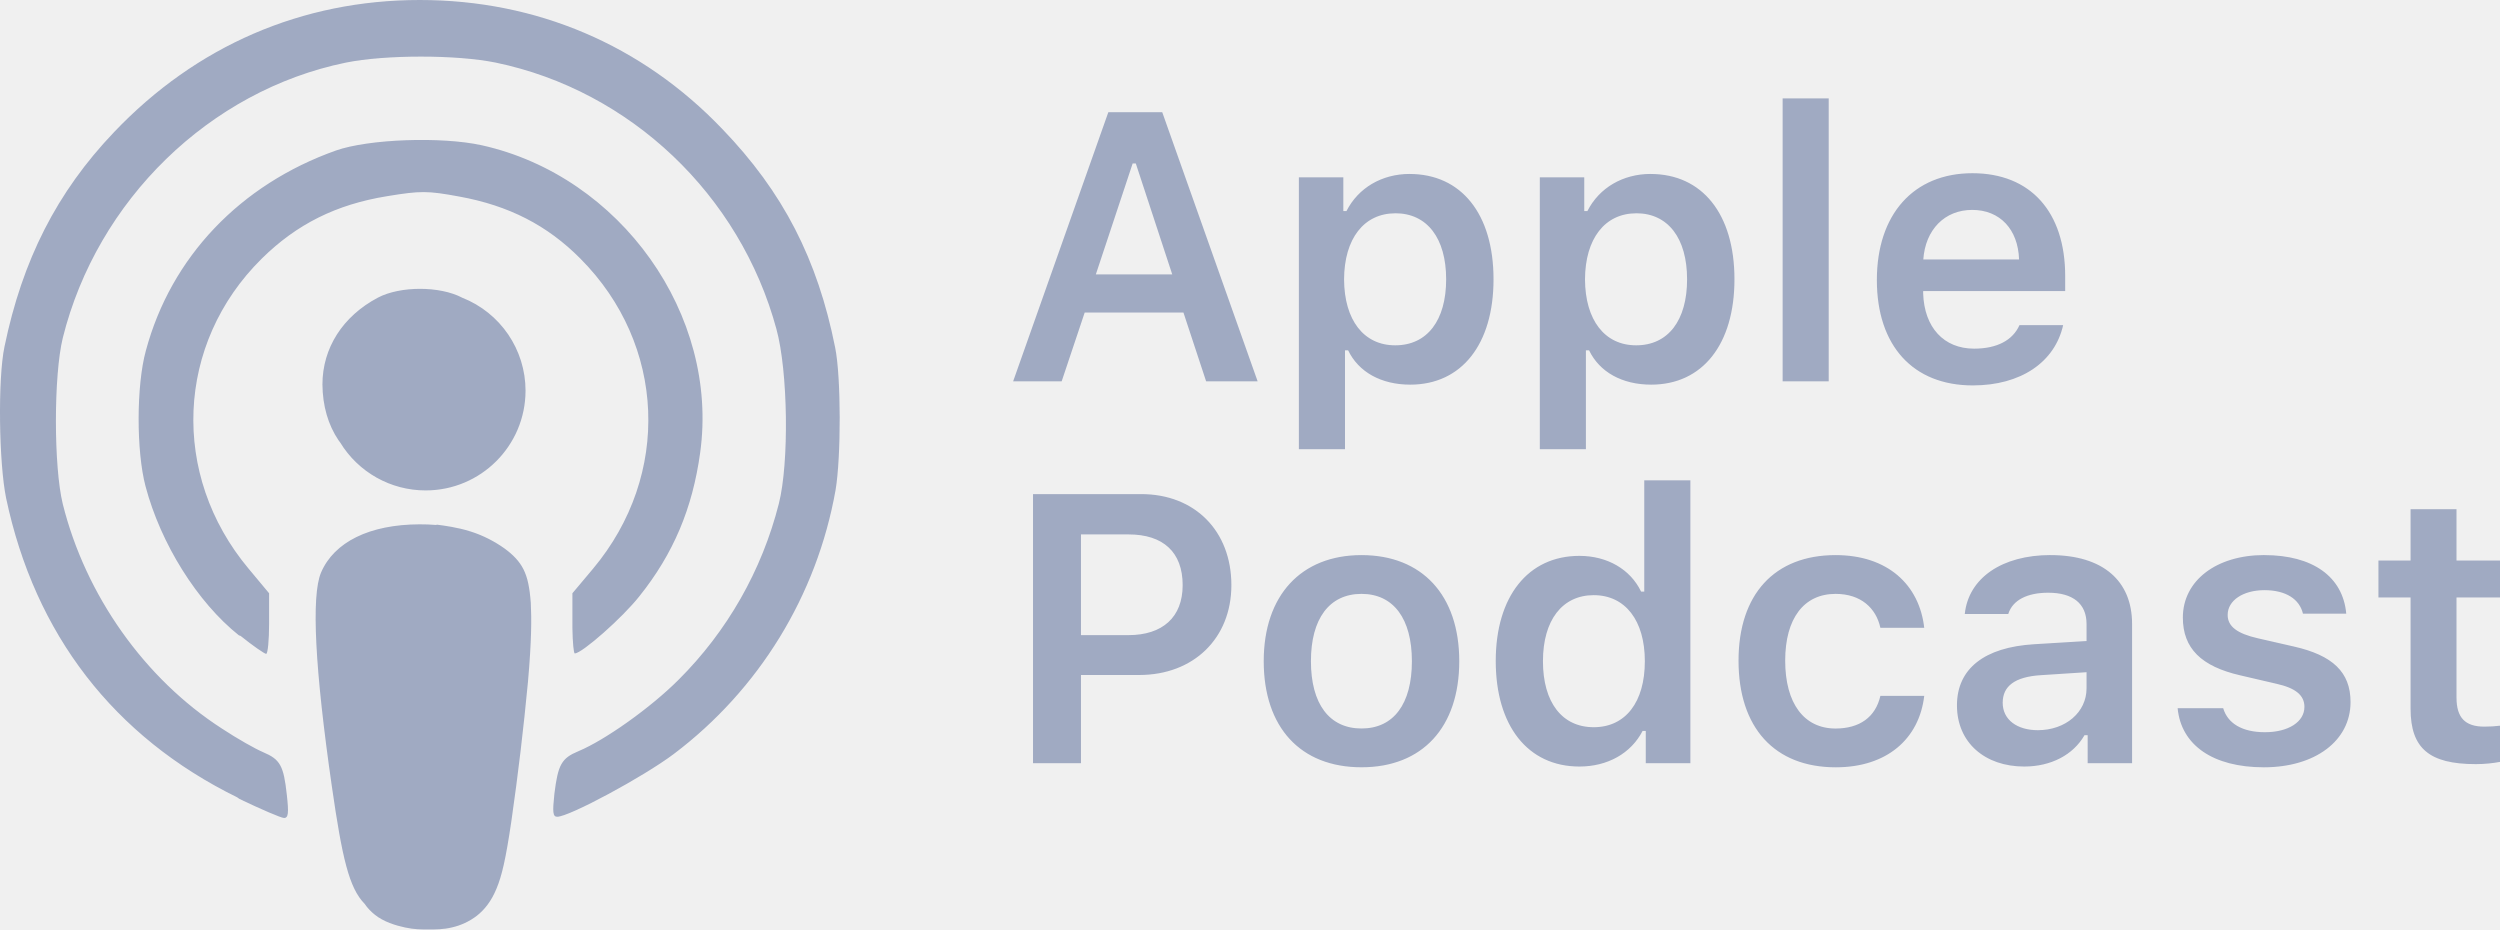
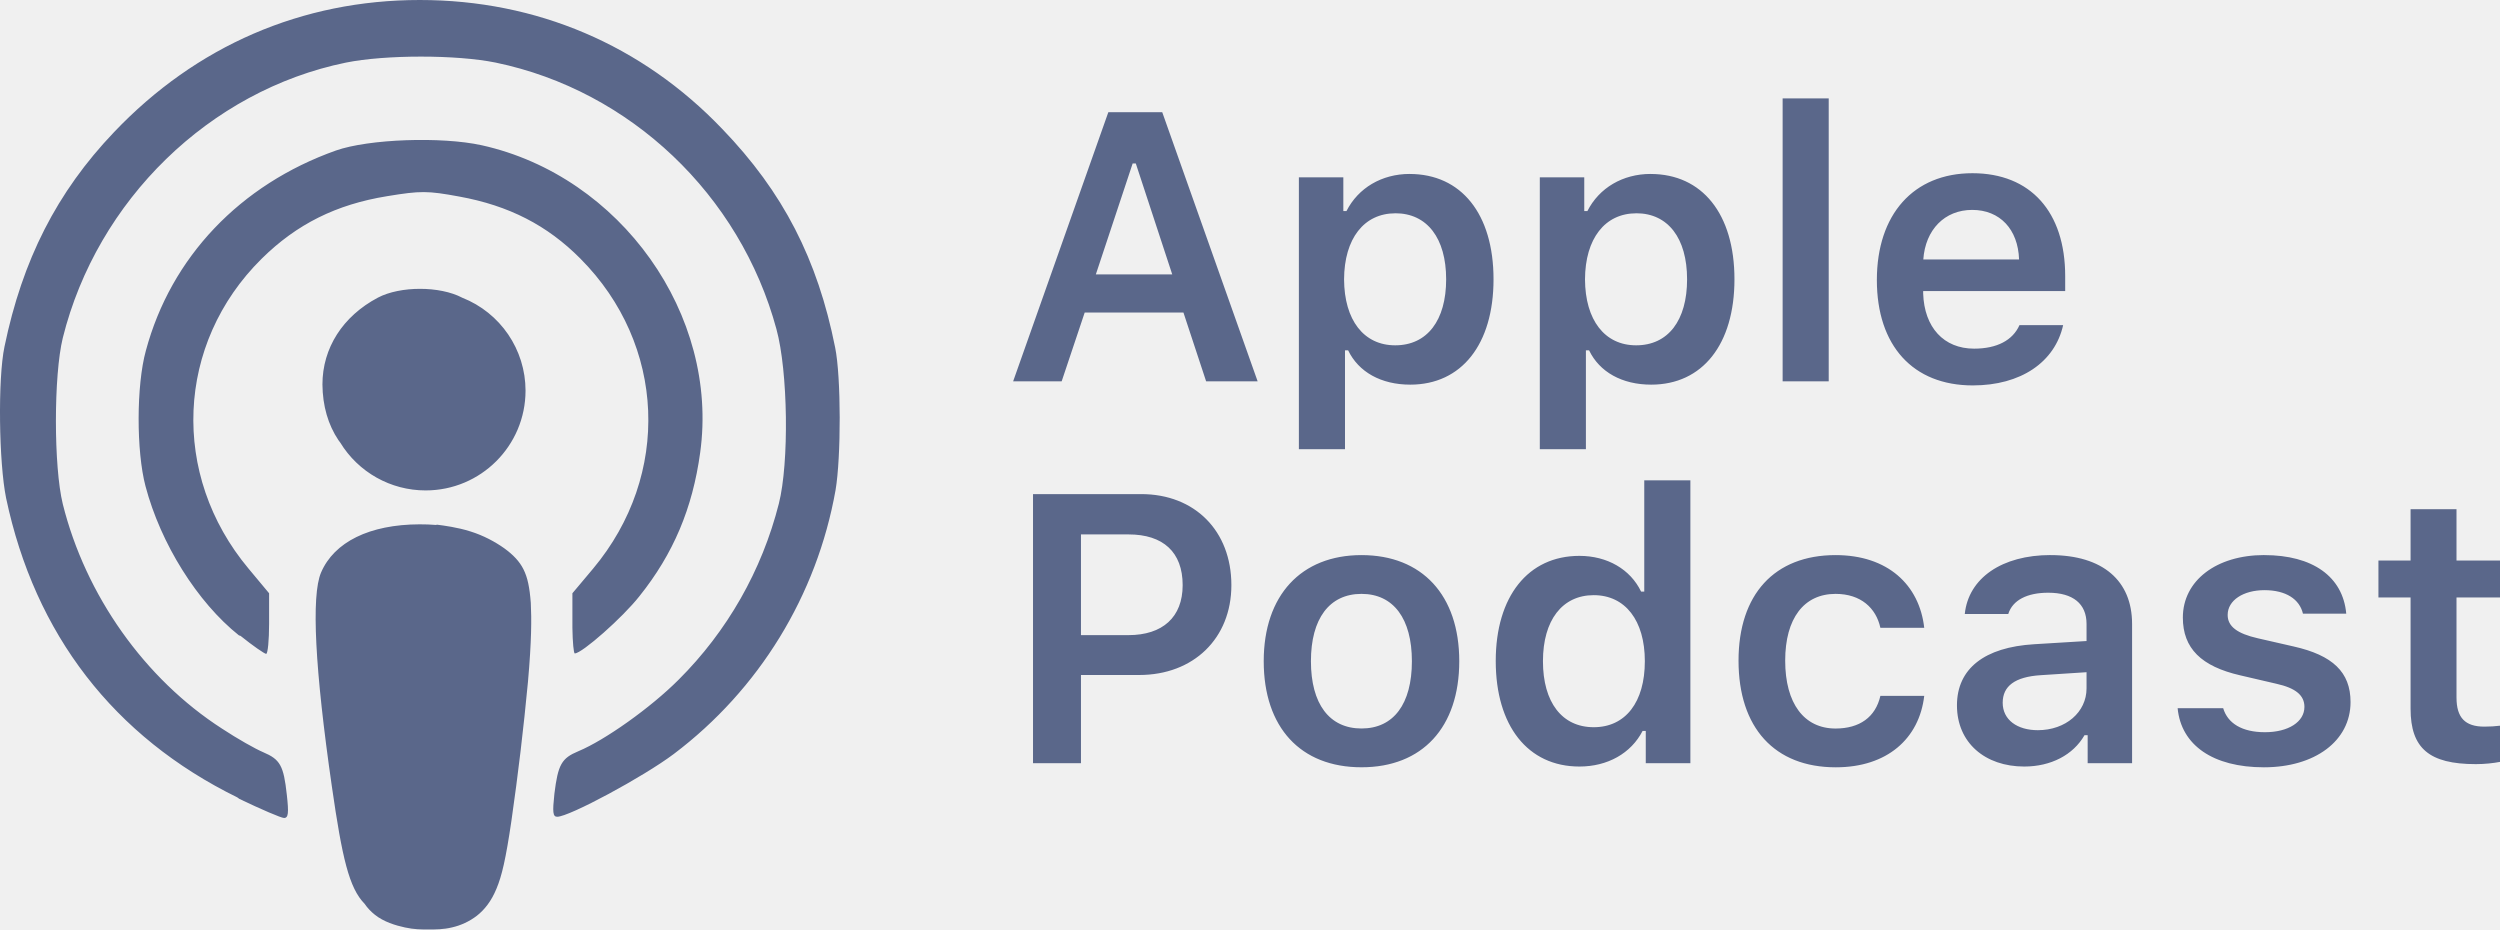
<svg xmlns="http://www.w3.org/2000/svg" width="78" height="29">
-   <defs>
-     <filter id="a">
-       <feColorMatrix in="SourceGraphic" values="0 0 0 0 0.353 0 0 0 0 0.4 0 0 0 0 0.541 0 0 0 1 0" />
-     </filter>
-   </defs>
-   <g transform="translate(-136)" filter="url(#a)" fill="none" fill-rule="evenodd">
-     <path d="M149.085 16.359c.181-.001.357.006.526.02l.017-.01c.218.028.65.084 1.05.212.403.125.768.322 1.053.524.276.2.478.408.603.661.126.253.19.554.227 1.046.025.494.025 1.178-.088 2.455a88.802 88.802 0 01-.516 4.338c-.176 1.203-.302 1.729-.465 2.117-.164.401-.378.664-.617.852a2.01 2.01 0 01-.78.363c-.264.063-.503.063-.73.063-.226 0-.44 0-.73-.063-.289-.062-.666-.175-.943-.4a1.534 1.534 0 01-.316-.338c-.485-.494-.699-1.424-1.02-3.649-.532-3.683-.648-5.962-.34-6.685.409-.957 1.517-1.5 3.069-1.506zM149.098 0c3.639 0 6.928 1.4 9.433 4.02 1.906 1.977 2.977 4.069 3.526 6.824.187.918.187 3.419.012 4.45a13.21 13.21 0 01-5.046 8.23c-.947.713-3.265 1.959-3.638 1.959-.137 0-.15-.142-.088-.715.113-.92.225-1.111.748-1.33.835-.348 2.255-1.357 3.127-2.23a11.87 11.87 0 003.128-5.494c.324-1.28.286-4.127-.075-5.445-1.134-4.19-4.56-7.446-8.76-8.316-1.22-.249-3.438-.249-4.672 0-4.248.87-7.762 4.288-8.834 8.59-.286 1.168-.286 4.015 0 5.183.71 2.847 2.555 5.457 4.972 7.01.473.312 1.046.635 1.283.734.524.224.636.41.735 1.33.063.56.05.721-.087.721-.087 0-.723-.273-1.395-.596l-.063-.046c-3.85-1.89-6.317-5.087-7.214-9.34-.224-1.098-.262-3.717-.05-4.724.56-2.704 1.632-4.818 3.414-6.688 2.567-2.7 5.869-4.127 9.544-4.127zm29.381 17.319c1.89 0 3.05 1.25 3.05 3.31 0 2.066-1.153 3.31-3.05 3.31-1.903 0-3.051-1.244-3.051-3.31 0-2.053 1.166-3.31 3.051-3.31zm28.166 0c1.508 0 2.454.669 2.558 1.827h-1.351c-.105-.448-.528-.733-1.201-.733-.655 0-1.148.314-1.148.773 0 .361.301.582.94.728l1.119.256c1.212.273 1.775.797 1.775 1.733 0 1.222-1.12 2.037-2.703 2.037-1.584 0-2.582-.687-2.692-1.845h1.421c.14.472.586.75 1.305.75.725 0 1.23-.32 1.23-.79 0-.361-.273-.588-.876-.722l-1.125-.262c-1.218-.279-1.792-.843-1.792-1.803 0-1.152 1.044-1.95 2.54-1.95zm-13.375 0c1.63 0 2.616.93 2.766 2.269h-1.368c-.134-.617-.61-1.059-1.398-1.059-.986 0-1.572.762-1.572 2.083 0 1.338.591 2.118 1.572 2.118.748 0 1.247-.355 1.398-1.019h1.368c-.156 1.333-1.154 2.229-2.76 2.229-1.909 0-3.034-1.234-3.034-3.328 0-2.066 1.12-3.293 3.028-3.293zm6.705 0c1.63 0 2.546.797 2.546 2.147v4.346h-1.386v-.873h-.099c-.353.617-1.05.977-1.879.977-1.224 0-2.1-.744-2.1-1.908 0-1.152.865-1.815 2.407-1.908L201.1 20v-.535c0-.623-.417-.972-1.195-.972-.661 0-1.113.233-1.247.663h-1.357c.116-1.123 1.166-1.838 2.674-1.838zm-11.235-2.333v8.826h-1.392v-1.007h-.099c-.36.698-1.09 1.111-1.972 1.111-1.607 0-2.61-1.268-2.61-3.293 0-2.013 1.009-3.28 2.61-3.28.87 0 1.59.418 1.926 1.116h.098v-3.473h1.439zm23.903.902v1.6H214v1.152h-1.357v3.124c0 .628.267.907.87.907.203 0 .313-.011.487-.029v1.129c-.209.04-.476.07-.754.07-1.456 0-2.036-.495-2.036-1.728V18.64h-1.003v-1.152h1.003v-1.6h1.433zm-41.037-.472c1.67 0 2.813 1.147 2.813 2.84 0 1.664-1.184 2.804-2.877 2.804h-1.816v2.752h-1.496v-8.396zm29.494 5.557l-1.433.093c-.806.052-1.183.343-1.183.86 0 .536.458.856 1.096.856.87 0 1.52-.564 1.52-1.303v-.506zm-22.621-2.444c-1.003 0-1.578.774-1.578 2.1 0 1.333.575 2.1 1.578 2.1 1.003 0 1.572-.767 1.572-2.1 0-1.326-.574-2.1-1.572-2.1zm7.245.04c-.98 0-1.584.78-1.584 2.06 0 1.286.597 2.06 1.584 2.06.991 0 1.595-.78 1.595-2.06 0-1.268-.61-2.06-1.595-2.06zM151.03 4.532c4.336.963 7.413 5.295 6.815 9.593-.237 1.731-.835 3.153-1.894 4.475-.523.667-1.794 1.787-2.018 1.787-.034 0-.068-.35-.074-.8V18.51l.647-.77c2.442-2.92 2.268-6.996-.399-9.672-1.034-1.041-2.23-1.653-3.775-1.935-.997-.184-1.209-.184-2.255-.012-1.589.258-2.82.872-3.913 1.951-2.679 2.648-2.853 6.746-.41 9.668l.642.77v.945c0 .522-.041.945-.092.945-.05 0-.411-.249-.798-.56l-.052-.017c-1.296-1.032-2.442-2.862-2.915-4.657-.287-1.084-.287-3.145.012-4.226.785-2.919 2.94-5.181 5.93-6.244 1.023-.36 3.29-.441 4.549-.164zm20.181 12.142h-1.485v3.142h1.48c1.067 0 1.693-.559 1.693-1.56 0-1.03-.609-1.582-1.688-1.582zM150.42 9.288a3.12 3.12 0 011.977 2.9 3.116 3.116 0 01-3.119 3.113 3.118 3.118 0 01-2.664-1.495l-.054-.072c-.323-.481-.494-1.069-.5-1.738 0-1.138.635-2.13 1.731-2.71.698-.366 1.931-.366 2.63.002zm37.08-3.86c1.606 0 2.615 1.244 2.615 3.286 0 2.03-.997 3.287-2.598 3.287-.91 0-1.613-.395-1.937-1.07h-.1v3.083h-1.438V5.532h1.387v1.053h.098c.366-.722 1.102-1.158 1.972-1.158zm-7.518 0c1.607 0 2.616 1.244 2.616 3.286 0 2.03-.997 3.287-2.598 3.287-.911 0-1.613-.395-1.938-1.07h-.098v3.083h-1.439V5.532h1.387v1.053h.098c.366-.722 1.102-1.158 1.972-1.158zm17.558-.024c1.81 0 2.894 1.204 2.894 3.211v.466h-4.431v.075c.034 1.06.643 1.722 1.589 1.722.713 0 1.206-.261 1.415-.733h1.363c-.26 1.158-1.322 1.88-2.819 1.88-1.867 0-2.993-1.24-2.993-3.288 0-2.047 1.143-3.333 2.982-3.333zm-4.484-2.333v8.826h-1.438V3.07h1.438zm-20.794.43l2.976 8.396h-1.607l-.708-2.147h-3.08l-.719 2.147h-1.514l2.97-8.396h1.682zm7.274 3.154c-.98 0-1.595.79-1.601 2.06.006 1.273.615 2.059 1.595 2.059.997 0 1.59-.774 1.59-2.06s-.598-2.06-1.584-2.06zm7.517 0c-.98 0-1.595.79-1.601 2.06.006 1.273.615 2.059 1.595 2.059.998 0 1.59-.774 1.59-2.06s-.598-2.06-1.584-2.06zM171.437 5.1h-.098l-1.149 3.462h2.384L171.437 5.1zm26.096 1.449c-.859 0-1.462.617-1.526 1.547h2.988c-.03-.942-.598-1.547-1.462-1.547z" fill="#FFF" fill-rule="nonzero" />
+   <defs />
+   <g transform="translate(-136)" fill="none" fill-rule="evenodd">
+     <path d="M149.085 16.359c.181-.001.357.006.526.02l.017-.01c.218.028.65.084 1.05.212.403.125.768.322 1.053.524.276.2.478.408.603.661.126.253.19.554.227 1.046.025.494.025 1.178-.088 2.455a88.802 88.802 0 01-.516 4.338c-.176 1.203-.302 1.729-.465 2.117-.164.401-.378.664-.617.852a2.01 2.01 0 01-.78.363c-.264.063-.503.063-.73.063-.226 0-.44 0-.73-.063-.289-.062-.666-.175-.943-.4a1.534 1.534 0 01-.316-.338c-.485-.494-.699-1.424-1.02-3.649-.532-3.683-.648-5.962-.34-6.685.409-.957 1.517-1.5 3.069-1.506zM149.098 0c3.639 0 6.928 1.4 9.433 4.02 1.906 1.977 2.977 4.069 3.526 6.824.187.918.187 3.419.012 4.45a13.21 13.21 0 01-5.046 8.23c-.947.713-3.265 1.959-3.638 1.959-.137 0-.15-.142-.088-.715.113-.92.225-1.111.748-1.33.835-.348 2.255-1.357 3.127-2.23a11.87 11.87 0 003.128-5.494c.324-1.28.286-4.127-.075-5.445-1.134-4.19-4.56-7.446-8.76-8.316-1.22-.249-3.438-.249-4.672 0-4.248.87-7.762 4.288-8.834 8.59-.286 1.168-.286 4.015 0 5.183.71 2.847 2.555 5.457 4.972 7.01.473.312 1.046.635 1.283.734.524.224.636.41.735 1.33.063.56.05.721-.087.721-.087 0-.723-.273-1.395-.596l-.063-.046c-3.85-1.89-6.317-5.087-7.214-9.34-.224-1.098-.262-3.717-.05-4.724.56-2.704 1.632-4.818 3.414-6.688 2.567-2.7 5.869-4.127 9.544-4.127zm29.381 17.319c1.89 0 3.05 1.25 3.05 3.31 0 2.066-1.153 3.31-3.05 3.31-1.903 0-3.051-1.244-3.051-3.31 0-2.053 1.166-3.31 3.051-3.31zm28.166 0c1.508 0 2.454.669 2.558 1.827h-1.351c-.105-.448-.528-.733-1.201-.733-.655 0-1.148.314-1.148.773 0 .361.301.582.94.728l1.119.256c1.212.273 1.775.797 1.775 1.733 0 1.222-1.12 2.037-2.703 2.037-1.584 0-2.582-.687-2.692-1.845h1.421c.14.472.586.75 1.305.75.725 0 1.23-.32 1.23-.79 0-.361-.273-.588-.876-.722l-1.125-.262c-1.218-.279-1.792-.843-1.792-1.803 0-1.152 1.044-1.95 2.54-1.95zm-13.375 0c1.63 0 2.616.93 2.766 2.269h-1.368c-.134-.617-.61-1.059-1.398-1.059-.986 0-1.572.762-1.572 2.083 0 1.338.591 2.118 1.572 2.118.748 0 1.247-.355 1.398-1.019h1.368c-.156 1.333-1.154 2.229-2.76 2.229-1.909 0-3.034-1.234-3.034-3.328 0-2.066 1.12-3.293 3.028-3.293zm6.705 0c1.63 0 2.546.797 2.546 2.147v4.346h-1.386v-.873h-.099c-.353.617-1.05.977-1.879.977-1.224 0-2.1-.744-2.1-1.908 0-1.152.865-1.815 2.407-1.908L201.1 20v-.535c0-.623-.417-.972-1.195-.972-.661 0-1.113.233-1.247.663h-1.357c.116-1.123 1.166-1.838 2.674-1.838zm-11.235-2.333v8.826h-1.392v-1.007h-.099c-.36.698-1.09 1.111-1.972 1.111-1.607 0-2.61-1.268-2.61-3.293 0-2.013 1.009-3.28 2.61-3.28.87 0 1.59.418 1.926 1.116h.098v-3.473h1.439zm23.903.902v1.6H214v1.152h-1.357v3.124c0 .628.267.907.87.907.203 0 .313-.011.487-.029v1.129c-.209.04-.476.07-.754.07-1.456 0-2.036-.495-2.036-1.728V18.64h-1.003v-1.152h1.003v-1.6h1.433zm-41.037-.472c1.67 0 2.813 1.147 2.813 2.84 0 1.664-1.184 2.804-2.877 2.804h-1.816v2.752h-1.496v-8.396zm29.494 5.557l-1.433.093c-.806.052-1.183.343-1.183.86 0 .536.458.856 1.096.856.87 0 1.52-.564 1.52-1.303v-.506zm-22.621-2.444c-1.003 0-1.578.774-1.578 2.1 0 1.333.575 2.1 1.578 2.1 1.003 0 1.572-.767 1.572-2.1 0-1.326-.574-2.1-1.572-2.1zm7.245.04c-.98 0-1.584.78-1.584 2.06 0 1.286.597 2.06 1.584 2.06.991 0 1.595-.78 1.595-2.06 0-1.268-.61-2.06-1.595-2.06zM151.03 4.532c4.336.963 7.413 5.295 6.815 9.593-.237 1.731-.835 3.153-1.894 4.475-.523.667-1.794 1.787-2.018 1.787-.034 0-.068-.35-.074-.8V18.51l.647-.77c2.442-2.92 2.268-6.996-.399-9.672-1.034-1.041-2.23-1.653-3.775-1.935-.997-.184-1.209-.184-2.255-.012-1.589.258-2.82.872-3.913 1.951-2.679 2.648-2.853 6.746-.41 9.668l.642.77v.945c0 .522-.041.945-.092.945-.05 0-.411-.249-.798-.56l-.052-.017c-1.296-1.032-2.442-2.862-2.915-4.657-.287-1.084-.287-3.145.012-4.226.785-2.919 2.94-5.181 5.93-6.244 1.023-.36 3.29-.441 4.549-.164zm20.181 12.142h-1.485v3.142h1.48c1.067 0 1.693-.559 1.693-1.56 0-1.03-.609-1.582-1.688-1.582zM150.42 9.288a3.12 3.12 0 011.977 2.9 3.116 3.116 0 01-3.119 3.113 3.118 3.118 0 01-2.664-1.495l-.054-.072c-.323-.481-.494-1.069-.5-1.738 0-1.138.635-2.13 1.731-2.71.698-.366 1.931-.366 2.63.002zm37.08-3.86c1.606 0 2.615 1.244 2.615 3.286 0 2.03-.997 3.287-2.598 3.287-.91 0-1.613-.395-1.937-1.07h-.1v3.083h-1.438V5.532h1.387v1.053h.098c.366-.722 1.102-1.158 1.972-1.158zm-7.518 0c1.607 0 2.616 1.244 2.616 3.286 0 2.03-.997 3.287-2.598 3.287-.911 0-1.613-.395-1.938-1.07h-.098v3.083h-1.439V5.532h1.387v1.053h.098c.366-.722 1.102-1.158 1.972-1.158zm17.558-.024c1.81 0 2.894 1.204 2.894 3.211v.466h-4.431v.075c.034 1.06.643 1.722 1.589 1.722.713 0 1.206-.261 1.415-.733h1.363c-.26 1.158-1.322 1.88-2.819 1.88-1.867 0-2.993-1.24-2.993-3.288 0-2.047 1.143-3.333 2.982-3.333zm-4.484-2.333v8.826h-1.438V3.07h1.438zm-20.794.43l2.976 8.396h-1.607l-.708-2.147h-3.08l-.719 2.147h-1.514l2.97-8.396h1.682zm7.274 3.154c-.98 0-1.595.79-1.601 2.06.006 1.273.615 2.059 1.595 2.059.997 0 1.59-.774 1.59-2.06s-.598-2.06-1.584-2.06zm7.517 0c-.98 0-1.595.79-1.601 2.06.006 1.273.615 2.059 1.595 2.059.998 0 1.59-.774 1.59-2.06s-.598-2.06-1.584-2.06zM171.437 5.1h-.098l-1.149 3.462h2.384L171.437 5.1zm26.096 1.449c-.859 0-1.462.617-1.526 1.547h2.988c-.03-.942-.598-1.547-1.462-1.547z" fill="#5a678a" fill-rule="nonzero" />
  </g>
</svg>
